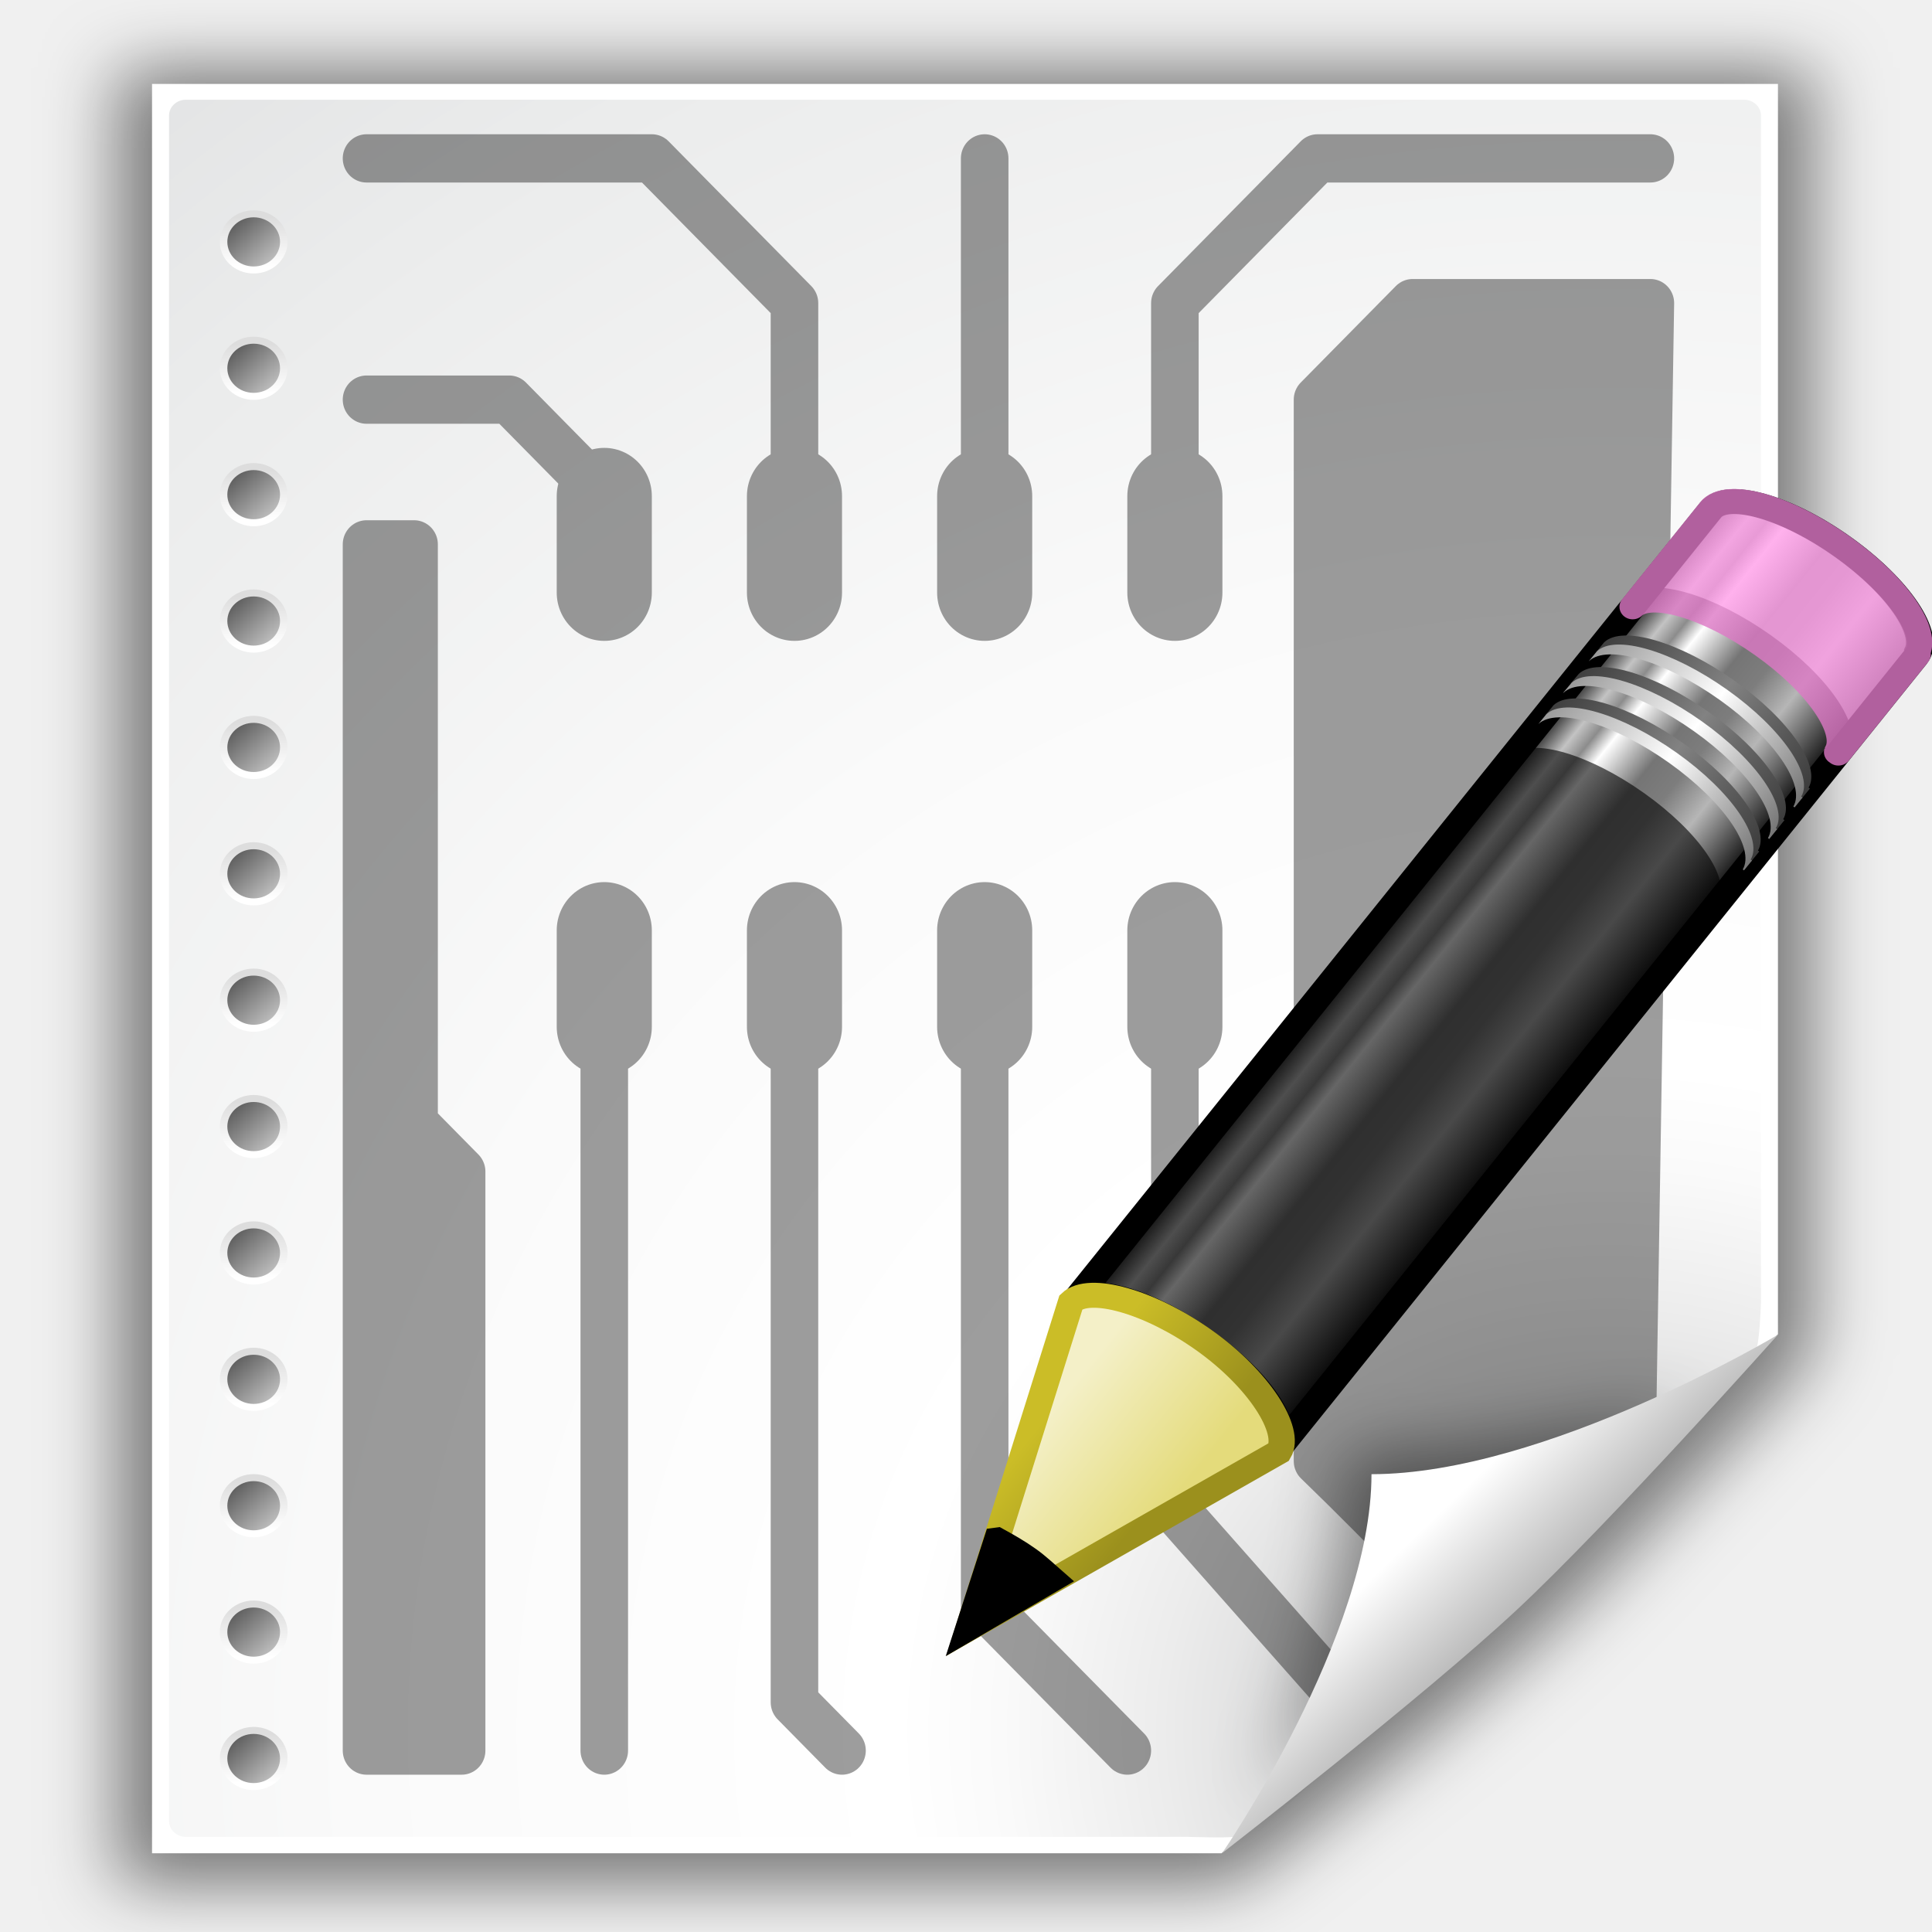
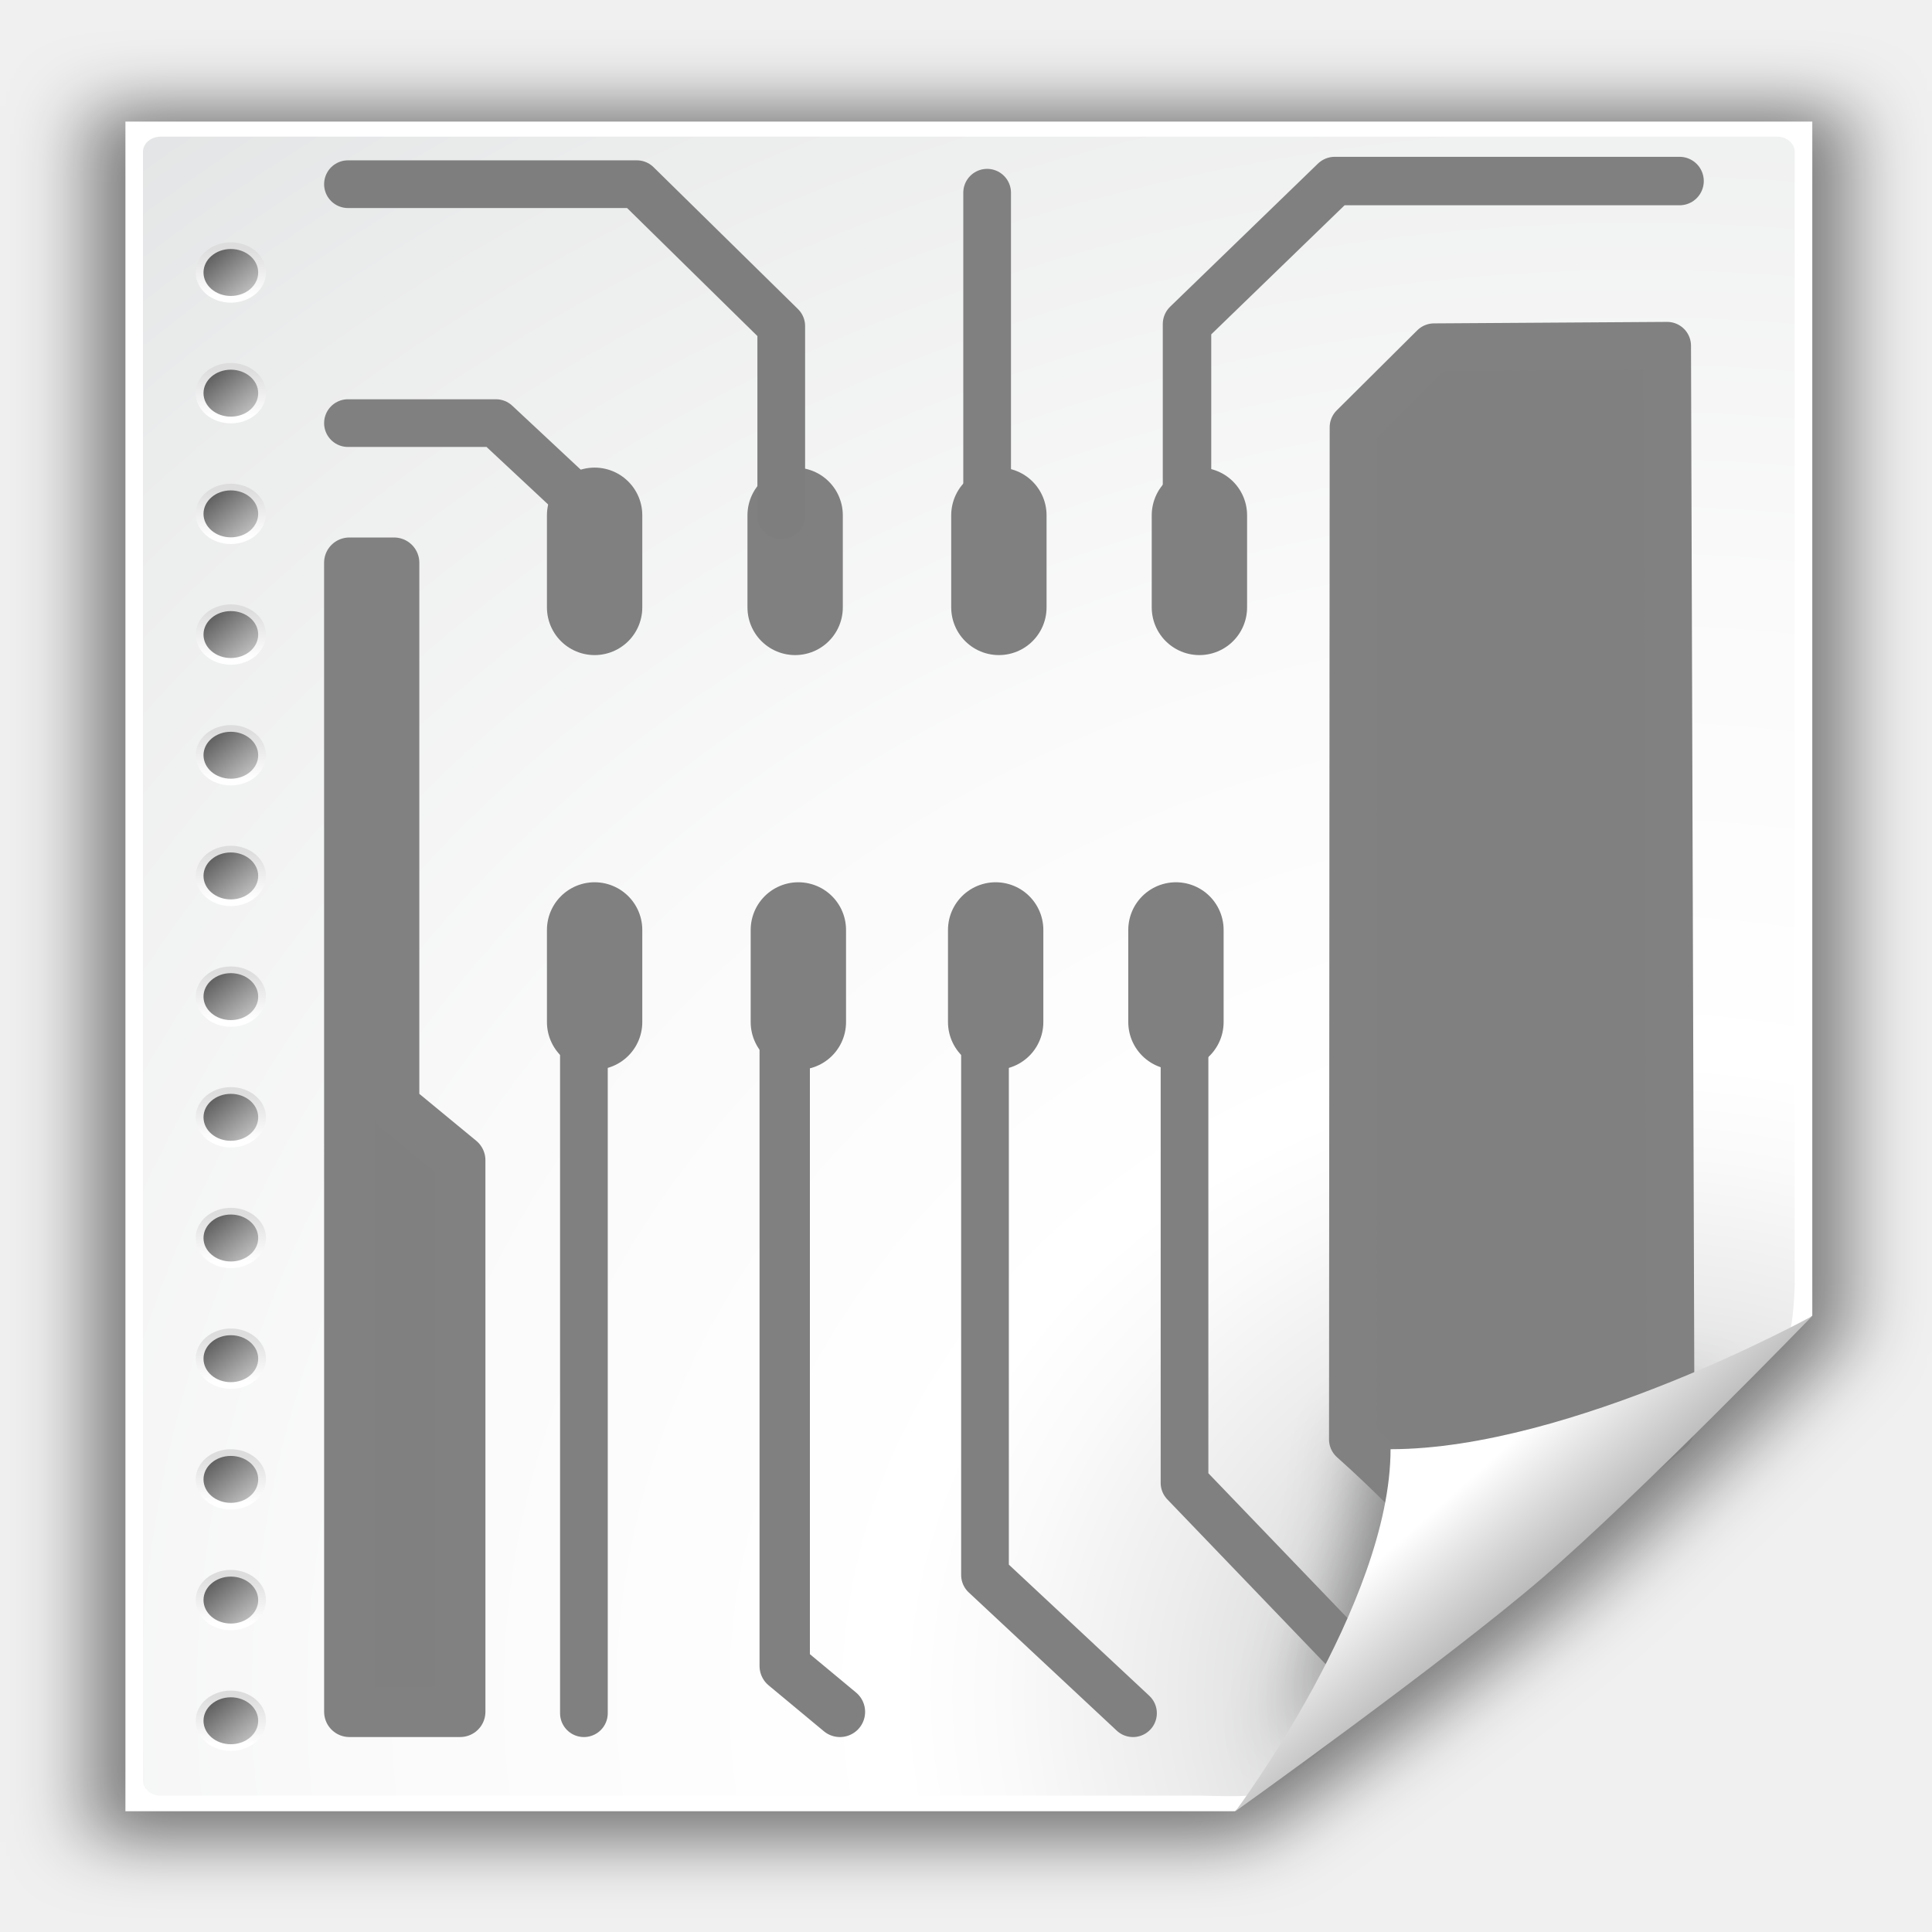
- <svg xmlns="http://www.w3.org/2000/svg" xmlns:xlink="http://www.w3.org/1999/xlink" height="26" width="26" version="1.1" id="svg2">
+ <svg xmlns="http://www.w3.org/2000/svg" xmlns:xlink="http://www.w3.org/1999/xlink" height="48" width="48" version="1.1" id="svg2">
  <defs id="defs4">
-     <filter id="bb" color-interpolation-filters="sRGB">
+     <filter id="bb" style="color-interpolation-filters:sRGB">
      <feGaussianBlur stdDeviation="2.079" id="feGaussianBlur7" />
    </filter>
    <clipPath id="ba">
-       <path d="M 72,88 40,120 H 32 V 80 h 40 v 8 z" id="path10" style="fill-rule:evenodd" />
+       <path d="m 72,88 -32,32 -8,0 0,-40 40,0 0,8 z" id="path10" style="fill-rule:evenodd" />
    </clipPath>
-     <filter id="bc" height="1.384" width="1.384" color-interpolation-filters="sRGB" y="-0.192" x="-0.192">
+     <filter id="bc" height="1.384" width="1.384" y="-0.192" x="-0.192" style="color-interpolation-filters:sRGB">
      <feGaussianBlur stdDeviation="1.945" id="feGaussianBlur13" />
    </filter>
    <linearGradient id="bn" y2="172.44" gradientUnits="userSpaceOnUse" x2="153" gradientTransform="translate(-143,-64)" y1="175.56" x1="153">
      <stop stop-color="#fff" offset="0" id="stop16" />
      <stop stop-color="#ddd" offset="1" id="stop18" />
    </linearGradient>
    <linearGradient id="bo" y2="172.9" gradientUnits="userSpaceOnUse" x2="151.9" gradientTransform="translate(-143,-64)" y1="175.1" x1="154.1">
      <stop stop-color="#bbb" offset="0" id="stop21" />
      <stop stop-color="#616161" offset="1" id="stop23" />
    </linearGradient>
    <linearGradient id="bp" y2="164.44" gradientUnits="userSpaceOnUse" x2="153" gradientTransform="translate(-143,-64)" y1="167.56" x1="153">
      <stop stop-color="#fff" offset="0" id="stop26" />
      <stop stop-color="#ddd" offset="1" id="stop28" />
    </linearGradient>
    <linearGradient id="bq" y2="164.9" gradientUnits="userSpaceOnUse" x2="151.9" gradientTransform="translate(-143,-64)" y1="167.1" x1="154.1">
      <stop stop-color="#bbb" offset="0" id="stop31" />
      <stop stop-color="#616161" offset="1" id="stop33" />
    </linearGradient>
    <linearGradient id="br" y2="156.44" gradientUnits="userSpaceOnUse" x2="153" gradientTransform="translate(-143,-64)" y1="159.56" x1="153">
      <stop stop-color="#fff" offset="0" id="stop36" />
      <stop stop-color="#ddd" offset="1" id="stop38" />
    </linearGradient>
    <linearGradient id="bs" y2="156.9" gradientUnits="userSpaceOnUse" x2="151.9" gradientTransform="translate(-143,-64)" y1="159.1" x1="154.1">
      <stop stop-color="#bbb" offset="0" id="stop41" />
      <stop stop-color="#616161" offset="1" id="stop43" />
    </linearGradient>
    <linearGradient id="bt" y2="148.44" gradientUnits="userSpaceOnUse" x2="153" gradientTransform="translate(-143,-64)" y1="151.56" x1="153">
      <stop stop-color="#fff" offset="0" id="stop46" />
      <stop stop-color="#ddd" offset="1" id="stop48" />
    </linearGradient>
    <linearGradient id="bu" y2="148.9" gradientUnits="userSpaceOnUse" x2="151.9" gradientTransform="translate(-143,-64)" y1="151.1" x1="154.1">
      <stop stop-color="#bbb" offset="0" id="stop51" />
      <stop stop-color="#616161" offset="1" id="stop53" />
    </linearGradient>
    <linearGradient id="bv" y2="140.44" gradientUnits="userSpaceOnUse" x2="153" gradientTransform="translate(-143,-64)" y1="143.56" x1="153">
      <stop stop-color="#fff" offset="0" id="stop56" />
      <stop stop-color="#ddd" offset="1" id="stop58" />
    </linearGradient>
    <linearGradient id="bw" y2="140.9" gradientUnits="userSpaceOnUse" x2="151.9" gradientTransform="translate(-143,-64)" y1="143.1" x1="154.1">
      <stop stop-color="#bbb" offset="0" id="stop61" />
      <stop stop-color="#616161" offset="1" id="stop63" />
    </linearGradient>
    <linearGradient id="bx" y2="132.44" gradientUnits="userSpaceOnUse" x2="153" gradientTransform="translate(-143,-64)" y1="135.56" x1="153">
      <stop stop-color="#fff" offset="0" id="stop66" />
      <stop stop-color="#ddd" offset="1" id="stop68" />
    </linearGradient>
    <linearGradient id="by" y2="132.9" gradientUnits="userSpaceOnUse" x2="151.9" gradientTransform="translate(-143,-64)" y1="135.1" x1="154.1">
      <stop stop-color="#bbb" offset="0" id="stop71" />
      <stop stop-color="#616161" offset="1" id="stop73" />
    </linearGradient>
    <linearGradient id="bz" y2="124.44" gradientUnits="userSpaceOnUse" x2="153" gradientTransform="translate(-143,-64)" y1="127.56" x1="153">
      <stop stop-color="#fff" offset="0" id="stop76" />
      <stop stop-color="#ddd" offset="1" id="stop78" />
    </linearGradient>
    <linearGradient id="ca" y2="124.9" gradientUnits="userSpaceOnUse" x2="151.9" gradientTransform="translate(-143,-64)" y1="127.1" x1="154.1">
      <stop stop-color="#bbb" offset="0" id="stop81" />
      <stop stop-color="#616161" offset="1" id="stop83" />
    </linearGradient>
    <linearGradient id="cb" y2="116.44" gradientUnits="userSpaceOnUse" x2="153" gradientTransform="translate(-143,-64)" y1="119.56" x1="153">
      <stop stop-color="#fff" offset="0" id="stop86" />
      <stop stop-color="#ddd" offset="1" id="stop88" />
    </linearGradient>
    <linearGradient id="cc" y2="116.9" gradientUnits="userSpaceOnUse" x2="151.9" gradientTransform="translate(-143,-64)" y1="119.1" x1="154.1">
      <stop stop-color="#bbb" offset="0" id="stop91" />
      <stop stop-color="#616161" offset="1" id="stop93" />
    </linearGradient>
    <linearGradient id="cd" y2="108.44" gradientUnits="userSpaceOnUse" x2="153" gradientTransform="translate(-143,-64)" y1="111.56" x1="153">
      <stop stop-color="#fff" offset="0" id="stop96" />
      <stop stop-color="#ddd" offset="1" id="stop98" />
    </linearGradient>
    <linearGradient id="ce" y2="108.9" gradientUnits="userSpaceOnUse" x2="151.9" gradientTransform="translate(-143,-64)" y1="111.1" x1="154.1">
      <stop stop-color="#bbb" offset="0" id="stop101" />
      <stop stop-color="#616161" offset="1" id="stop103" />
    </linearGradient>
    <linearGradient id="cf" y2="100.44" gradientUnits="userSpaceOnUse" x2="153" gradientTransform="translate(-143,-64)" y1="103.56" x1="153">
      <stop stop-color="#fff" offset="0" id="stop106" />
      <stop stop-color="#ddd" offset="1" id="stop108" />
    </linearGradient>
    <linearGradient id="cg" y2="100.9" gradientUnits="userSpaceOnUse" x2="151.9" gradientTransform="translate(-143,-64)" y1="103.1" x1="154.1">
      <stop stop-color="#bbb" offset="0" id="stop111" />
      <stop stop-color="#616161" offset="1" id="stop113" />
    </linearGradient>
    <linearGradient id="ch" y2="92.444" gradientUnits="userSpaceOnUse" x2="153" gradientTransform="translate(-143,-64)" y1="95.557" x1="153">
      <stop stop-color="#fff" offset="0" id="stop116" />
      <stop stop-color="#ddd" offset="1" id="stop118" />
    </linearGradient>
    <linearGradient id="at" y2="92.9" gradientUnits="userSpaceOnUse" x2="151.9" gradientTransform="translate(-143,-64)" y1="95.101" x1="154.1">
      <stop stop-color="#bbb" offset="0" id="stop121" />
      <stop stop-color="#616161" offset="1" id="stop123" />
    </linearGradient>
    <linearGradient id="au" y2="84.444" gradientUnits="userSpaceOnUse" x2="153" gradientTransform="translate(-143,-64)" y1="87.557" x1="153">
      <stop stop-color="#fff" offset="0" id="stop126" />
      <stop stop-color="#ddd" offset="1" id="stop128" />
    </linearGradient>
    <linearGradient id="av" y2="84.9" gradientUnits="userSpaceOnUse" x2="151.9" gradientTransform="translate(-143,-64)" y1="87.101" x1="154.1">
      <stop stop-color="#bbb" offset="0" id="stop131" />
      <stop stop-color="#616161" offset="1" id="stop133" />
    </linearGradient>
    <linearGradient id="aw" y2="76.444" gradientUnits="userSpaceOnUse" x2="153" gradientTransform="translate(-143,-64)" y1="79.557" x1="153">
      <stop stop-color="#fff" offset="0" id="stop136" />
      <stop stop-color="#ddd" offset="1" id="stop138" />
    </linearGradient>
    <linearGradient id="ax" y2="76.9" gradientUnits="userSpaceOnUse" x2="151.9" gradientTransform="translate(-143,-64)" y1="79.101" x1="154.1">
      <stop stop-color="#bbb" offset="0" id="stop141" />
      <stop stop-color="#616161" offset="1" id="stop143" />
    </linearGradient>
    <linearGradient id="bd" y2="99.255" gradientUnits="userSpaceOnUse" x2="91.229" gradientTransform="matrix(0.2102544,0,0,0.2069116,-0.544602,-0.4483919)" y1="106.41" x1="98.617">
      <stop stop-color="#a2a2a2" offset="0" id="stop193" />
      <stop stop-color="#fff" offset="1" id="stop195" />
    </linearGradient>
    <radialGradient id="az" gradientUnits="userSpaceOnUse" cy="112.3" cx="102" gradientTransform="matrix(0.2102544,0,0,0.2068379,-0.544602,-0.4478129)" r="139.56">
      <stop stop-color="#b7b8b9" offset="0" id="stop203" />
      <stop stop-color="#ececec" offset=".189" id="stop205" />
      <stop stop-color="#fafafa" offset=".257" id="stop207" />
      <stop stop-color="#fff" offset=".301" id="stop209" />
      <stop stop-color="#fafafa" offset=".531" id="stop211" />
      <stop stop-color="#ebecec" offset=".845" id="stop213" />
      <stop stop-color="#e1e2e3" offset="1" id="stop215" />
    </radialGradient>
-     <radialGradient xlink:href="#az" id="radialGradient3418" gradientUnits="userSpaceOnUse" gradientTransform="matrix(0.2102544,0,0,0.2068379,-0.544602,-0.4478129)" cx="102" cy="112.3" r="139.56" />
+     <radialGradient xlink:href="#az" id="radialGradient3418" gradientUnits="userSpaceOnUse" gradientTransform="matrix(0.4365691,0,0,0.3746826,-3.868874,0.02395374)" cx="102" cy="112.3" r="139.56" />
    <linearGradient xlink:href="#bn" id="linearGradient3420" gradientUnits="userSpaceOnUse" gradientTransform="translate(-143,-64)" x1="153" y1="175.56" x2="153" y2="172.44" />
    <linearGradient xlink:href="#bo" id="linearGradient3422" gradientUnits="userSpaceOnUse" gradientTransform="translate(-143,-64)" x1="154.1" y1="175.1" x2="151.9" y2="172.9" />
    <linearGradient xlink:href="#bp" id="linearGradient3424" gradientUnits="userSpaceOnUse" gradientTransform="translate(-143,-64)" x1="153" y1="167.56" x2="153" y2="164.44" />
    <linearGradient xlink:href="#bq" id="linearGradient3426" gradientUnits="userSpaceOnUse" gradientTransform="translate(-143,-64)" x1="154.1" y1="167.1" x2="151.9" y2="164.9" />
    <linearGradient xlink:href="#br" id="linearGradient3428" gradientUnits="userSpaceOnUse" gradientTransform="translate(-143,-64)" x1="153" y1="159.56" x2="153" y2="156.44" />
    <linearGradient xlink:href="#bs" id="linearGradient3430" gradientUnits="userSpaceOnUse" gradientTransform="translate(-143,-64)" x1="154.1" y1="159.1" x2="151.9" y2="156.9" />
    <linearGradient xlink:href="#bt" id="linearGradient3432" gradientUnits="userSpaceOnUse" gradientTransform="translate(-143,-64)" x1="153" y1="151.56" x2="153" y2="148.44" />
    <linearGradient xlink:href="#bu" id="linearGradient3434" gradientUnits="userSpaceOnUse" gradientTransform="translate(-143,-64)" x1="154.1" y1="151.1" x2="151.9" y2="148.9" />
    <linearGradient xlink:href="#bv" id="linearGradient3436" gradientUnits="userSpaceOnUse" gradientTransform="translate(-143,-64)" x1="153" y1="143.56" x2="153" y2="140.44" />
    <linearGradient xlink:href="#bw" id="linearGradient3438" gradientUnits="userSpaceOnUse" gradientTransform="translate(-143,-64)" x1="154.1" y1="143.1" x2="151.9" y2="140.9" />
    <linearGradient xlink:href="#bx" id="linearGradient3440" gradientUnits="userSpaceOnUse" gradientTransform="translate(-143,-64)" x1="153" y1="135.56" x2="153" y2="132.44" />
    <linearGradient xlink:href="#by" id="linearGradient3442" gradientUnits="userSpaceOnUse" gradientTransform="translate(-143,-64)" x1="154.1" y1="135.1" x2="151.9" y2="132.9" />
    <linearGradient xlink:href="#bz" id="linearGradient3444" gradientUnits="userSpaceOnUse" gradientTransform="translate(-143,-64)" x1="153" y1="127.56" x2="153" y2="124.44" />
    <linearGradient xlink:href="#ca" id="linearGradient3446" gradientUnits="userSpaceOnUse" gradientTransform="translate(-143,-64)" x1="154.1" y1="127.1" x2="151.9" y2="124.9" />
    <linearGradient xlink:href="#cb" id="linearGradient3448" gradientUnits="userSpaceOnUse" gradientTransform="translate(-143,-64)" x1="153" y1="119.56" x2="153" y2="116.44" />
    <linearGradient xlink:href="#cc" id="linearGradient3450" gradientUnits="userSpaceOnUse" gradientTransform="translate(-143,-64)" x1="154.1" y1="119.1" x2="151.9" y2="116.9" />
    <linearGradient xlink:href="#cd" id="linearGradient3452" gradientUnits="userSpaceOnUse" gradientTransform="translate(-143,-64)" x1="153" y1="111.56" x2="153" y2="108.44" />
    <linearGradient xlink:href="#ce" id="linearGradient3454" gradientUnits="userSpaceOnUse" gradientTransform="translate(-143,-64)" x1="154.1" y1="111.1" x2="151.9" y2="108.9" />
    <linearGradient xlink:href="#cf" id="linearGradient3456" gradientUnits="userSpaceOnUse" gradientTransform="translate(-143,-64)" x1="153" y1="103.56" x2="153" y2="100.44" />
    <linearGradient xlink:href="#cg" id="linearGradient3458" gradientUnits="userSpaceOnUse" gradientTransform="translate(-143,-64)" x1="154.1" y1="103.1" x2="151.9" y2="100.9" />
    <linearGradient xlink:href="#ch" id="linearGradient3460" gradientUnits="userSpaceOnUse" gradientTransform="translate(-143,-64)" x1="153" y1="95.557" x2="153" y2="92.444" />
    <linearGradient xlink:href="#at" id="linearGradient3462" gradientUnits="userSpaceOnUse" gradientTransform="translate(-143,-64)" x1="154.1" y1="95.101" x2="151.9" y2="92.9" />
    <linearGradient xlink:href="#au" id="linearGradient3464" gradientUnits="userSpaceOnUse" gradientTransform="translate(-143,-64)" x1="153" y1="87.557" x2="153" y2="84.444" />
    <linearGradient xlink:href="#av" id="linearGradient3466" gradientUnits="userSpaceOnUse" gradientTransform="translate(-143,-64)" x1="154.1" y1="87.101" x2="151.9" y2="84.9" />
    <linearGradient xlink:href="#aw" id="linearGradient3468" gradientUnits="userSpaceOnUse" gradientTransform="translate(-143,-64)" x1="153" y1="79.557" x2="153" y2="76.444" />
    <linearGradient xlink:href="#ax" id="linearGradient3470" gradientUnits="userSpaceOnUse" gradientTransform="translate(-143,-64)" x1="154.1" y1="79.101" x2="151.9" y2="76.9" />
-     <linearGradient xlink:href="#bd" id="linearGradient3472" gradientUnits="userSpaceOnUse" gradientTransform="matrix(0.2102544,0,0,0.2069116,-0.544602,-0.4483919)" x1="98.617" y1="106.41" x2="91.229" y2="99.255" />
-     <linearGradient id="be-2-3" y2="31.211" gradientUnits="userSpaceOnUse" x2="23.576" gradientTransform="matrix(0.64407,-0.64045,0.66092,0.65072,61.423,86.661)" y1="25.357" x1="23.576">
-       <stop offset="0" id="stop180-9" />
-       <stop stop-color="#c3c3c3" offset=".135" id="stop182-1" />
-       <stop stop-color="#8c8c8c" offset=".202" id="stop184-9" />
-       <stop stop-color="#fff" offset=".27" id="stop186-6" />
-       <stop stop-color="#757575" offset=".447" id="stop188-5-9" />
-       <stop stop-color="#7d7d7d" offset=".571" id="stop190-8-3" />
-       <stop stop-color="#b6b6b6" offset=".72" id="stop192-3" />
-       <stop offset="1" id="stop194-8" />
-     </linearGradient>
-     <linearGradient id="bf-6-0" y2="30" xlink:href="#ar-2-5" gradientUnits="userSpaceOnUse" x2="30.038" gradientTransform="matrix(0.62586,-0.62234,0.77349,0.76155,59.298,83.616)" y1="24.99" x1="30.038" />
-     <linearGradient id="ar-2-5">
-       <stop stop-color="#3e3e3e" offset="0" id="stop166-8-6" />
-       <stop stop-color="#828282" offset=".5" id="stop168-4-6" />
-       <stop stop-color="#3c3c3c" offset="1" id="stop170-4" />
-     </linearGradient>
-     <linearGradient id="bg-7-0" y2="30" xlink:href="#aq-0" gradientUnits="userSpaceOnUse" x2="30.038" gradientTransform="matrix(0.62586,-0.62234,0.77349,0.76155,59.119,83.794)" y1="24.99" x1="30.038" />
-     <linearGradient id="aq-0">
-       <stop stop-color="#999" offset="0" id="stop173-4" />
-       <stop stop-color="#fff" offset=".5" id="stop175-6" />
-       <stop stop-color="#777" offset="1" id="stop177-2" />
-     </linearGradient>
-     <linearGradient id="bh-2-6" y2="30" xlink:href="#ar-2-5" gradientUnits="userSpaceOnUse" x2="30.038" gradientTransform="matrix(0.62586,-0.62234,0.77349,0.76155,59.921,82.996)" y1="24.99" x1="30.038" />
-     <linearGradient id="bi-4-7" y2="30" xlink:href="#aq-0" gradientUnits="userSpaceOnUse" x2="30.038" gradientTransform="matrix(0.62586,-0.62234,0.77349,0.76155,59.742,83.175)" y1="24.99" x1="30.038" />
-     <linearGradient id="bj-0-7" y2="30" xlink:href="#ar-2-5" gradientUnits="userSpaceOnUse" x2="30.038" gradientTransform="matrix(0.62586,-0.62234,0.77349,0.76155,60.547,82.374)" y1="24.99" x1="30.038" />
-     <linearGradient id="bk-6-9" y2="30" xlink:href="#aq-0" gradientUnits="userSpaceOnUse" x2="30.038" gradientTransform="matrix(0.62586,-0.62234,0.77349,0.76155,60.367,82.552)" y1="24.99" x1="30.038" />
-     <linearGradient id="bl-2-6" y2="26.03" gradientUnits="userSpaceOnUse" x2="9" gradientTransform="matrix(0.62586,-0.62234,0.77349,0.76155,59.06,83.852)" y1="29.057" x1="9">
-       <stop stop-color="#e4db7b" offset="0" id="stop203-9-1" />
-       <stop stop-color="#f4f0c8" offset="1" id="stop205-9-3" />
-     </linearGradient>
-     <linearGradient id="bm-0-2" y2="41.392" gradientUnits="userSpaceOnUse" x2="9.522" gradientTransform="matrix(0.52586,0,0,0.51993,81.027,79.545)" y1="37.372" x1="5.518">
-       <stop stop-color="#cbbd27" offset="0" id="stop208-1" />
-       <stop stop-color="#9b901d" offset="1" id="stop210-5" />
-     </linearGradient>
+     <linearGradient xlink:href="#bd" id="linearGradient3472" gradientUnits="userSpaceOnUse" gradientTransform="matrix(0.4365691,0,0,0.3748161,-3.868874,0.02290601)" x1="98.617" y1="106.41" x2="91.229" y2="99.255" />
  </defs>
-   <g id="g3352" transform="matrix(1.084014,0,0,1.027494,-1.009752,-0.1108536)">
-     <path style="opacity:0.5;filter:url(#bb)" id="path217" transform="matrix(0.2190121,0,0,0.2124545,-1.105254,-0.6996357)" d="m 16,8 v 112 h 63.187 c 3e-6,0 11.906,-9.906 17.406,-15.406 C 102.09,99.106 112,87.2 112,87.2 V 8.012 H 16 z" />
-     <path style="fill:#ffffff" id="path219" d="M 2.819,1.207 V 24.381 H 16.096 L 23.004,17.583 V 1.207 H 2.819 z" />
-     <path style="fill:url(#radialGradient3418)" id="path221" d="m 3.24,1.414 c -0.116,0 -0.21,0.093 -0.21,0.207 V 23.959 c 0,0.114 0.094,0.207 0.21,0.207 H 15.681 c 0.055,0 0.581,0.024 0.62,-0.014 l 6.43,-6.373 c 0.039,-0.039 0.062,-0.555 0.062,-0.61 V 1.621 c 0,-0.114 -0.094,-0.207 -0.21,-0.207 H 3.24 z" />
-     <path style="opacity:0.4;filter:url(#bc)" id="path223" transform="matrix(0.2102544,0,0,0.2069116,7.865425,-0.4483919)" clip-path="url(#ba)" d="M 41.88,115.98 66.19,91.67 c 0,0 -9.353,2.913 -19.603,2.913 0,10.25 -4.707,21.396 -4.707,21.396 z" />
-     <g id="g225" transform="matrix(0.2102544,0,0,0.2069116,-22.41117,7.00049)">
-       <g id="g227" transform="translate(116,-32)">
-         <circle style="fill:url(#linearGradient3420)" d="m 12,110 c 0,1.105 -0.895,2 -2,2 -1.105,0 -2,-0.895 -2,-2 0,-1.105 0.895,-2 2,-2 1.105,0 2,0.895 2,2 z" id="circle229" r="2" cx="10" cy="110" />
-         <circle style="fill:url(#linearGradient3422)" d="m 11.556,110 c 0,0.859 -0.697,1.556 -1.556,1.556 -0.859,0 -1.556,-0.697 -1.556,-1.556 0,-0.859 0.697,-1.556 1.556,-1.556 0.859,0 1.556,0.697 1.556,1.556 z" id="circle231" r="1.556" cx="10" cy="110" />
-       </g>
-       <g id="g233" transform="translate(116,-32)">
-         <circle style="fill:url(#linearGradient3424)" d="m 12,102 c 0,1.105 -0.895,2 -2,2 -1.105,0 -2,-0.895 -2,-2 0,-1.105 0.895,-2 2,-2 1.105,0 2,0.895 2,2 z" id="circle235" r="2" cx="10" cy="102" />
-         <circle style="fill:url(#linearGradient3426)" d="m 11.556,102 c 0,0.859 -0.697,1.556 -1.556,1.556 -0.859,0 -1.556,-0.697 -1.556,-1.556 0,-0.859 0.697,-1.556 1.556,-1.556 0.859,0 1.556,0.697 1.556,1.556 z" id="circle237" r="1.556" cx="10" cy="102" />
-       </g>
-       <g id="g239" transform="translate(116,-32)">
-         <circle style="fill:url(#linearGradient3428)" d="m 12,94 c 0,1.105 -0.895,2 -2,2 -1.105,0 -2,-0.895 -2,-2 0,-1.105 0.895,-2 2,-2 1.105,0 2,0.895 2,2 z" id="circle241" r="2" cx="10" cy="94" />
-         <circle style="fill:url(#linearGradient3430)" d="m 11.556,94 c 0,0.859 -0.697,1.556 -1.556,1.556 -0.859,0 -1.556,-0.697 -1.556,-1.556 0,-0.859 0.697,-1.556 1.556,-1.556 0.859,0 1.556,0.697 1.556,1.556 z" id="circle243" r="1.556" cx="10" cy="94" />
-       </g>
-       <g id="g245" transform="translate(116,-32)">
-         <circle style="fill:url(#linearGradient3432)" d="m 12,86 c 0,1.105 -0.895,2 -2,2 -1.105,0 -2,-0.895 -2,-2 0,-1.105 0.895,-2 2,-2 1.105,0 2,0.895 2,2 z" id="circle247" r="2" cx="10" cy="86" />
-         <circle style="fill:url(#linearGradient3434)" d="m 11.556,86 c 0,0.859 -0.697,1.556 -1.556,1.556 -0.859,0 -1.556,-0.697 -1.556,-1.556 0,-0.859 0.697,-1.556 1.556,-1.556 0.859,0 1.556,0.697 1.556,1.556 z" id="circle249" r="1.556" cx="10" cy="86" />
-       </g>
-       <g id="g251" transform="translate(116,-32)">
-         <circle style="fill:url(#linearGradient3436)" d="m 12,78 c 0,1.105 -0.895,2 -2,2 -1.105,0 -2,-0.895 -2,-2 0,-1.105 0.895,-2 2,-2 1.105,0 2,0.895 2,2 z" id="circle253" r="2" cx="10" cy="78" />
-         <circle style="fill:url(#linearGradient3438)" d="m 11.556,78 c 0,0.859 -0.697,1.556 -1.556,1.556 -0.859,0 -1.556,-0.697 -1.556,-1.556 0,-0.859 0.697,-1.556 1.556,-1.556 0.859,0 1.556,0.697 1.556,1.556 z" id="circle255" r="1.556" cx="10" cy="78" />
-       </g>
-       <g id="g257" transform="translate(116,-32)">
-         <circle style="fill:url(#linearGradient3440)" d="m 12,70 c 0,1.105 -0.895,2 -2,2 -1.105,0 -2,-0.895 -2,-2 0,-1.105 0.895,-2 2,-2 1.105,0 2,0.895 2,2 z" id="circle259" r="2" cx="10" cy="70" />
-         <circle style="fill:url(#linearGradient3442)" d="m 11.556,70 c 0,0.859 -0.697,1.556 -1.556,1.556 -0.859,0 -1.556,-0.697 -1.556,-1.556 0,-0.859 0.697,-1.556 1.556,-1.556 0.859,0 1.556,0.697 1.556,1.556 z" id="circle261" r="1.556" cx="10" cy="70" />
-       </g>
-       <g id="g263" transform="translate(116,-32)">
-         <circle style="fill:url(#linearGradient3444)" d="m 12,62 c 0,1.105 -0.895,2 -2,2 -1.105,0 -2,-0.895 -2,-2 0,-1.105 0.895,-2 2,-2 1.105,0 2,0.895 2,2 z" id="circle265" r="2" cx="10" cy="62" />
-         <circle style="fill:url(#linearGradient3446)" d="m 11.556,62 c 0,0.859 -0.697,1.556 -1.556,1.556 -0.859,0 -1.556,-0.697 -1.556,-1.556 0,-0.859 0.697,-1.556 1.556,-1.556 0.859,0 1.556,0.697 1.556,1.556 z" id="circle267" r="1.556" cx="10" cy="62" />
-       </g>
-       <g id="g269" transform="translate(116,-32)">
-         <circle style="fill:url(#linearGradient3448)" d="m 12,54 c 0,1.105 -0.895,2 -2,2 -1.105,0 -2,-0.895 -2,-2 0,-1.105 0.895,-2 2,-2 1.105,0 2,0.895 2,2 z" id="circle271" r="2" cx="10" cy="54" />
-         <circle style="fill:url(#linearGradient3450)" d="m 11.556,54 c 0,0.859 -0.697,1.556 -1.556,1.556 -0.859,0 -1.556,-0.697 -1.556,-1.556 0,-0.859 0.697,-1.556 1.556,-1.556 0.859,0 1.556,0.697 1.556,1.556 z" id="circle273" r="1.556" cx="10" cy="54" />
-       </g>
-       <g id="g275" transform="translate(116,-32)">
-         <circle style="fill:url(#linearGradient3452)" d="m 12,46 c 0,1.105 -0.895,2 -2,2 -1.105,0 -2,-0.895 -2,-2 0,-1.105 0.895,-2 2,-2 1.105,0 2,0.895 2,2 z" id="circle277" r="2" cx="10" cy="46" />
-         <circle style="fill:url(#linearGradient3454)" d="m 11.556,46 c 0,0.859 -0.697,1.556 -1.556,1.556 -0.859,0 -1.556,-0.697 -1.556,-1.556 0,-0.859 0.697,-1.556 1.556,-1.556 0.859,0 1.556,0.697 1.556,1.556 z" id="circle279" r="1.556" cx="10" cy="46" />
-       </g>
-       <g id="g281" transform="translate(116,-32)">
-         <circle style="fill:url(#linearGradient3456)" d="m 12,38 c 0,1.105 -0.895,2 -2,2 -1.105,0 -2,-0.895 -2,-2 0,-1.105 0.895,-2 2,-2 1.105,0 2,0.895 2,2 z" id="circle283" r="2" cx="10" cy="38" />
-         <circle style="fill:url(#linearGradient3458)" d="m 11.556,38 c 0,0.859 -0.697,1.556 -1.556,1.556 -0.859,0 -1.556,-0.697 -1.556,-1.556 0,-0.859 0.697,-1.556 1.556,-1.556 0.859,0 1.556,0.697 1.556,1.556 z" id="circle285" r="1.556" cx="10" cy="38" />
-       </g>
-       <g id="g287" transform="translate(116,-32)">
-         <circle style="fill:url(#linearGradient3460)" d="m 12,30 c 0,1.105 -0.895,2 -2,2 -1.105,0 -2,-0.895 -2,-2 0,-1.105 0.895,-2 2,-2 1.105,0 2,0.895 2,2 z" id="circle289" r="2" cx="10" cy="30" />
-         <circle style="fill:url(#linearGradient3462)" d="m 11.556,30 c 0,0.859 -0.697,1.556 -1.556,1.556 -0.859,0 -1.556,-0.697 -1.556,-1.556 0,-0.859 0.697,-1.556 1.556,-1.556 0.859,0 1.556,0.697 1.556,1.556 z" id="circle291" r="1.556" cx="10" cy="30" />
-       </g>
-       <g id="g293" transform="translate(116,-32)">
-         <circle style="fill:url(#linearGradient3464)" d="m 12,22 c 0,1.105 -0.895,2 -2,2 -1.105,0 -2,-0.895 -2,-2 0,-1.105 0.895,-2 2,-2 1.105,0 2,0.895 2,2 z" id="circle295" r="2" cx="10" cy="22" />
-         <circle style="fill:url(#linearGradient3466)" d="m 11.556,22 c 0,0.859 -0.697,1.556 -1.556,1.556 -0.859,0 -1.556,-0.697 -1.556,-1.556 0,-0.859 0.697,-1.556 1.556,-1.556 0.859,0 1.556,0.697 1.556,1.556 z" id="circle297" r="1.556" cx="10" cy="22" />
-       </g>
-       <g id="g299" transform="translate(116,-32)">
-         <circle style="fill:url(#linearGradient3468)" d="m 12,14 c 0,1.105 -0.895,2 -2,2 -1.105,0 -2,-0.895 -2,-2 0,-1.105 0.895,-2 2,-2 1.105,0 2,0.895 2,2 z" id="circle301" r="2" cx="10" cy="14" />
-         <circle style="fill:url(#linearGradient3470)" d="m 11.556,14 c 0,0.859 -0.697,1.556 -1.556,1.556 -0.859,0 -1.556,-0.697 -1.556,-1.556 0,-0.859 0.697,-1.556 1.556,-1.556 0.859,0 1.556,0.697 1.556,1.556 z" id="circle303" r="1.556" cx="10" cy="14" />
-       </g>
-     </g>
-     <g style="opacity:0.385;stroke:#000000;stroke-linecap:round;stroke-linejoin:round" id="g305" transform="matrix(-0.5903094,0,0,-0.6319258,27.61834,27.77535)">
-       <path id="path307" d="M 16.728,8.296 20.5,12.5 v 10" display="block" style="color:#000000;fill:none;display:block" />
-       <path id="path309" d="m 24.5,22.5 v -12 l -3,-3" display="block" style="color:#000000;fill:none;display:block" />
-       <path id="path311" d="m 28.5,22.5 v -14 l -1,-1" display="block" style="color:#000000;fill:none;display:block" />
-       <path id="path313" d="M 32.5,22.5 V 7.5" display="block" style="color:#000000;fill:none;display:block" />
-       <path id="path315" display="block" d="m 20.5,22.5 v 2" style="color:#000000;fill:none;stroke-width:2;display:block" />
-       <path id="path317" display="block" d="m 24.5,22.5 v 2" style="color:#000000;fill:none;stroke-width:2;display:block" />
-       <path id="path319" display="block" d="m 28.5,22.5 v 2" style="color:#000000;fill:none;stroke-width:2;display:block" />
-       <path id="path321" display="block" d="m 32.5,22.5 v 2" style="color:#000000;fill:none;stroke-width:2;display:block" />
-       <path id="path323" display="block" d="m 32.5,31.5 v 2" style="color:#000000;fill:none;stroke-width:2;display:block" />
-       <path id="path325" display="block" d="m 28.5,31.5 v 2" style="color:#000000;fill:none;stroke-width:2;display:block" />
-       <path id="path327" display="block" d="m 24.5,31.5 v 2" style="color:#000000;fill:none;stroke-width:2;display:block" />
-       <path id="path329" display="block" d="m 20.5,31.5 v 2" style="color:#000000;fill:none;stroke-width:2;display:block" />
-       <path id="path331" d="m 20.5,33.5 v 4 l -3,3 h -7" display="block" style="color:#000000;fill:none;display:block" />
-       <path id="path333" d="m 24.5,33.5 v 7" display="block" style="color:#000000;fill:none;display:block" />
-       <path id="path335" d="m 28.5,33.5 v 4 l 3,3 h 6" display="block" style="color:#000000;fill:none;display:block" />
-       <path id="path337" d="m 32.5,33.5 2,2 h 3" display="block" style="color:#000000;fill:none;display:block" />
-       <path id="path339" d="m 10.888,13.663 c 1.625,-1.441 3.403,-3.372 3.403,-3.372 0.019,0.018 1.713,1.786 3.209,3.209 v 22 l -2,2 h -5 z" display="block" style="color:#000000;display:block" />
-       <path id="path341" d="m 37.5,32.5 h -1 v -12 l -1,-1 v -12 h 2 v 25 z" display="block" style="color:#000000;display:block" />
-     </g>
-     <path style="fill:url(#linearGradient3472)" id="path345" d="m 16.102,24.381 c 0,0 2.505,-2.051 3.661,-3.189 1.156,-1.138 3.241,-3.603 3.241,-3.603 0,0 -2.891,1.827 -5.046,1.827 0,2.121 -1.856,4.966 -1.856,4.966 z" />
+   <path d="m 16,8 0,112 63.187,0 c 3e-6,0 11.906,-9.906 17.406,-15.406 C 102.09,99.106 112,87.2 112,87.2 l 0,-79.188 -96,0 z" transform="matrix(0.4547534,0,0,0.3848569,-5.033003,-0.4322175)" id="path217" style="opacity:0.5;filter:url(#bb)" />
+   <path d="m 3.116,3.021 0,41.979 27.567,0 14.343,-12.314 0,-29.665 -41.91,0 z" id="path219" style="fill:#ffffff" />
+   <path d="m 3.989,3.396 c -0.241,0 -0.437,0.168 -0.437,0.375 l 0,40.466 c 0,0.207 0.196,0.375 0.437,0.375 l 25.833,0 c 0.115,0 1.206,0.044 1.287,-0.026 L 44.461,33.041 c 0.082,-0.07 0.128,-1.006 0.128,-1.105 l 0,-28.166 c 0,-0.206 -0.196,-0.375 -0.437,-0.375 l -40.164,0 z" id="path221" style="fill:url(#radialGradient3418)" />
+   <path d="M 41.88,115.98 66.19,91.67 c 0,0 -9.353,2.913 -19.603,2.913 0,10.25 -4.707,21.396 -4.707,21.396 z" clip-path="url(#ba)" transform="matrix(0.4365691,0,0,0.3748161,13.59358,0.02290601)" id="path223" style="opacity:0.4;filter:url(#bc)" />
+   <g transform="matrix(0.4365691,0,0,0.3748161,-49.27229,13.5164)" id="g225">
+     <g transform="translate(116,-32)" id="g227">
+       <circle cy="110" cx="10" r="2" id="circle229" style="fill:url(#linearGradient3420)" />
+       <circle cy="110" cx="10" r="1.556" id="circle231" style="fill:url(#linearGradient3422)" />
+     </g>
+     <g transform="translate(116,-32)" id="g233">
+       <circle cy="102" cx="10" r="2" id="circle235" style="fill:url(#linearGradient3424)" />
+       <circle cy="102" cx="10" r="1.556" id="circle237" style="fill:url(#linearGradient3426)" />
+     </g>
+     <g transform="translate(116,-32)" id="g239">
+       <circle cy="94" cx="10" r="2" id="circle241" style="fill:url(#linearGradient3428)" />
+       <circle cy="94" cx="10" r="1.556" id="circle243" style="fill:url(#linearGradient3430)" />
+     </g>
+     <g transform="translate(116,-32)" id="g245">
+       <circle cy="86" cx="10" r="2" id="circle247" style="fill:url(#linearGradient3432)" />
+       <circle cy="86" cx="10" r="1.556" id="circle249" style="fill:url(#linearGradient3434)" />
+     </g>
+     <g transform="translate(116,-32)" id="g251">
+       <circle cy="78" cx="10" r="2" id="circle253" style="fill:url(#linearGradient3436)" />
+       <circle cy="78" cx="10" r="1.556" id="circle255" style="fill:url(#linearGradient3438)" />
+     </g>
+     <g transform="translate(116,-32)" id="g257">
+       <circle cy="70" cx="10" r="2" id="circle259" style="fill:url(#linearGradient3440)" />
+       <circle cy="70" cx="10" r="1.556" id="circle261" style="fill:url(#linearGradient3442)" />
+     </g>
+     <g transform="translate(116,-32)" id="g263">
+       <circle cy="62" cx="10" r="2" id="circle265" style="fill:url(#linearGradient3444)" />
+       <circle cy="62" cx="10" r="1.556" id="circle267" style="fill:url(#linearGradient3446)" />
+     </g>
+     <g transform="translate(116,-32)" id="g269">
+       <circle cy="54" cx="10" r="2" id="circle271" style="fill:url(#linearGradient3448)" />
+       <circle cy="54" cx="10" r="1.556" id="circle273" style="fill:url(#linearGradient3450)" />
+     </g>
+     <g transform="translate(116,-32)" id="g275">
+       <circle cy="46" cx="10" r="2" id="circle277" style="fill:url(#linearGradient3452)" />
+       <circle cy="46" cx="10" r="1.556" id="circle279" style="fill:url(#linearGradient3454)" />
+     </g>
+     <g transform="translate(116,-32)" id="g281">
+       <circle cy="38" cx="10" r="2" id="circle283" style="fill:url(#linearGradient3456)" />
+       <circle cy="38" cx="10" r="1.556" id="circle285" style="fill:url(#linearGradient3458)" />
+     </g>
+     <g transform="translate(116,-32)" id="g287">
+       <circle cy="30" cx="10" r="2" id="circle289" style="fill:url(#linearGradient3460)" />
+       <circle cy="30" cx="10" r="1.556" id="circle291" style="fill:url(#linearGradient3462)" />
+     </g>
+     <g transform="translate(116,-32)" id="g293">
+       <circle cy="22" cx="10" r="2" id="circle295" style="fill:url(#linearGradient3464)" />
+       <circle cy="22" cx="10" r="1.556" id="circle297" style="fill:url(#linearGradient3466)" />
+     </g>
+     <g transform="translate(116,-32)" id="g299">
+       <circle cy="14" cx="10" r="2" id="circle301" style="fill:url(#linearGradient3468)" />
+       <circle cy="14" cx="10" r="1.556" id="circle303" style="fill:url(#linearGradient3470)" />
+     </g>
  </g>
-   <g transform="matrix(0.6311768,-0.08174752,0.08600797,0.5998858,-47.68986,-33.09875)" id="g616-9">
-     <path style="fill:url(#be-2-3);stroke:#000000;stroke-width:0.555;stroke-linejoin:round" d="m 85.365,96.011 c 0.433,-0.329 1.584,0.205 2.618,1.223 1.032,1.016 1.551,2.129 1.225,2.561 -0.001,0.002 0.025,0.022 0.024,0.024 l 15.708,-15.618 c 0.399,-0.397 -0.143,-1.573 -1.21,-2.623 -1.067,-1.051 -2.259,-1.581 -2.657,-1.184 l -15.705,15.618 z" id="path618-9" />
-     <path style="opacity:0.8;fill:#ff9de8;stroke:#dd78c5;stroke-width:0.555;stroke-linejoin:round" d="m 99.153,82.3 c 0.433,-0.329 1.584,0.205 2.618,1.223 1.032,1.016 1.551,2.128 1.225,2.561 -0.001,0.002 0.025,0.022 0.024,0.024 l 1.917,-1.906 0.039,-0.039 c 0.001,-0.002 -0.025,-0.022 -0.024,-0.024 0.326,-0.432 -0.193,-1.545 -1.225,-2.561 -1.035,-1.019 -2.185,-1.552 -2.618,-1.223 l -0.04,0.039 -1.917,1.906 z" id="path620-1" />
-     <path style="opacity:0.6" d="m 85.365,96.011 c 0.433,-0.329 1.584,0.205 2.618,1.223 1.032,1.016 1.551,2.129 1.225,2.561 -0.001,0.002 0.025,0.022 0.024,0.024 l 10.816,-10.755 0.039,-0.039 c 0.001,-0.002 -0.025,-0.022 -0.024,-0.024 0.326,-0.432 -0.193,-1.545 -1.225,-2.561 -1.035,-1.019 -2.185,-1.552 -2.618,-1.223 l -0.039,0.039 -10.816,10.755 z" id="path622-4" />
-     <path style="fill:url(#bf-6-0)" d="m 97.005,84.436 c 0.433,-0.329 1.584,0.205 2.618,1.223 1.032,1.016 1.551,2.129 1.225,2.561 -10e-4,0.002 0.025,0.022 0.024,0.024 l 0.196,-0.194 c 0.001,-0.002 -0.025,-0.022 -0.024,-0.024 0.326,-0.432 -0.193,-1.545 -1.225,-2.561 -1.035,-1.019 -2.185,-1.552 -2.618,-1.223 l -0.197,0.194 z" id="path624-9" />
-     <path style="fill:url(#bg-7-0)" d="m 96.826,84.614 c 0.433,-0.329 1.584,0.205 2.618,1.223 1.032,1.016 1.551,2.128 1.225,2.561 -0.001,0.002 0.025,0.022 0.024,0.024 l 0.196,-0.194 c 10e-4,-0.002 -0.025,-0.022 -0.024,-0.024 0.326,-0.432 -0.193,-1.545 -1.225,-2.561 -1.035,-1.019 -2.185,-1.552 -2.618,-1.223 l -0.196,0.194 z" id="path626-1" />
-     <path style="fill:url(#bh-2-6)" d="m 97.628,83.817 c 0.433,-0.329 1.584,0.205 2.618,1.223 1.032,1.016 1.551,2.129 1.225,2.561 -0.001,0.002 0.025,0.022 0.024,0.024 l 0.196,-0.194 c 0.001,-0.002 -0.025,-0.022 -0.024,-0.024 0.326,-0.432 -0.193,-1.545 -1.225,-2.561 -1.035,-1.019 -2.185,-1.552 -2.618,-1.223 l -0.204,0.194 z" id="path628-0" />
-     <path style="fill:url(#bi-4-7)" d="m 97.448,83.995 c 0.433,-0.329 1.584,0.205 2.618,1.223 1.032,1.016 1.551,2.129 1.225,2.561 -0.001,0.002 0.025,0.022 0.024,0.024 l 0.196,-0.194 c 10e-4,-0.002 -0.025,-0.022 -0.024,-0.024 0.326,-0.432 -0.193,-1.545 -1.225,-2.561 -1.035,-1.019 -2.185,-1.552 -2.618,-1.223 l -0.204,0.194 z" id="path630-7" />
-     <path style="fill:url(#bj-0-7)" d="m 98.254,83.194 c 0.433,-0.329 1.584,0.205 2.618,1.223 1.032,1.016 1.551,2.129 1.225,2.561 -0.001,0.002 0.025,0.022 0.024,0.024 l 0.196,-0.194 c 10e-4,-0.002 -0.025,-0.022 -0.024,-0.024 0.326,-0.432 -0.193,-1.545 -1.225,-2.561 -1.035,-1.019 -2.185,-1.552 -2.618,-1.223 l -0.198,0.194 z" id="path632-5" />
-     <path style="fill:url(#bk-6-9)" d="m 98.074,83.372 c 0.433,-0.329 1.584,0.205 2.618,1.223 1.032,1.016 1.551,2.129 1.225,2.561 -10e-4,0.002 0.025,0.022 0.024,0.024 l 0.196,-0.194 c 0.001,-0.002 -0.025,-0.022 -0.024,-0.024 0.326,-0.432 -0.193,-1.545 -1.225,-2.561 -1.035,-1.019 -2.185,-1.552 -2.618,-1.223 l -0.198,0.194 z" id="path634-8" />
-     <path style="fill:url(#bl-2-6);fill-rule:evenodd;stroke:url(#bm-0-2);stroke-width:0.555" d="m 82.185,102.91 7.029,-3.007 c 0.326,-0.432 -0.2,-1.655 -1.232,-2.671 -1.035,-1.019 -2.24,-1.549 -2.673,-1.22 l -3.124,6.898 z" id="path636-7" />
-     <path style="fill-rule:evenodd;stroke:#000000;stroke-width:0.555" d="m 83.046,101.04 -0.861,1.861 1.901,-0.838 c -0.142,-0.171 -0.272,-0.345 -0.444,-0.515 -0.198,-0.195 -0.394,-0.352 -0.595,-0.508 z" id="path638-0" />
-   </g>
+   <path id="path307" d="m 34.052,41.653 -4.623,-4.812 0,-11.447" display="block" style="color:#000000;display:block;fill:none;stroke:#808080;stroke-width:1.185;stroke-linecap:round;stroke-linejoin:round;stroke-opacity:1" />
+   <path id="path309" d="m 24.472,25.393 0,13.737 3.677,3.434" display="block" style="color:#000000;display:block;fill:none;stroke:#808080;stroke-width:1.185;stroke-linecap:round;stroke-linejoin:round;stroke-opacity:1" />
+   <path id="path311" d="m 19.496,25.427 0,15.964 1.372,1.14" display="block" style="color:#000000;display:block;fill:none;stroke:#808080;stroke-width:1.251;stroke-linecap:round;stroke-linejoin:round;stroke-opacity:1" />
+   <path id="path313" d="m 14.507,25.393 0,17.171" display="block" style="color:#000000;display:block;fill:none;stroke:#808080;stroke-width:1.185;stroke-linecap:round;stroke-linejoin:round;stroke-opacity:1" />
+   <path id="path315" display="block" d="m 29.216,25.393 0,-2.289" style="color:#000000;display:block;fill:none;stroke:#808080;stroke-width:2.369;stroke-linecap:round;stroke-linejoin:round;stroke-opacity:1" />
+   <path id="path317" display="block" d="m 24.737,25.393 0,-2.289" style="color:#000000;display:block;fill:none;stroke:#808080;stroke-width:2.369;stroke-linecap:round;stroke-linejoin:round;stroke-opacity:1" />
+   <path id="path319" display="block" d="m 19.835,25.393 0,-2.289" style="color:#000000;display:block;fill:none;stroke:#808080;stroke-width:2.369;stroke-linecap:round;stroke-linejoin:round;stroke-opacity:1" />
+   <path id="path321" display="block" d="m 14.773,25.393 0,-2.289" style="color:#000000;display:block;fill:none;stroke:#808080;stroke-width:2.369;stroke-linecap:round;stroke-linejoin:round;stroke-opacity:1" />
+   <path id="path323" display="block" d="m 14.773,15.091 0,-2.289" style="color:#000000;display:block;fill:none;stroke:#808080;stroke-width:2.369;stroke-linecap:round;stroke-linejoin:round;stroke-opacity:1" />
+   <path id="path325" display="block" d="m 19.755,15.091 0,-2.289" style="color:#000000;display:block;fill:none;stroke:#808080;stroke-width:2.369;stroke-linecap:round;stroke-linejoin:round;stroke-opacity:1" />
+   <path id="path327" display="block" d="m 24.817,15.091 0,-2.289" style="color:#000000;display:block;fill:none;stroke:#808080;stroke-width:2.369;stroke-linecap:round;stroke-linejoin:round;stroke-opacity:1" />
+   <path id="path329" display="block" d="m 29.799,15.091 0,-2.289" style="color:#000000;display:block;fill:none;stroke:#808080;stroke-width:2.369;stroke-linecap:round;stroke-linejoin:round;stroke-opacity:1" />
+   <path id="path331" d="m 29.491,12.791 0,-4.739 3.671,-3.554 8.566,0" display="block" style="color:#000000;display:block;fill:none;stroke:#808080;stroke-width:1.204;stroke-linecap:round;stroke-linejoin:round;stroke-opacity:1" />
+   <path id="path333" d="m 24.525,12.801 0,-8.013" display="block" style="color:#000000;display:block;fill:none;stroke:#808080;stroke-width:1.185;stroke-linecap:round;stroke-linejoin:round;stroke-opacity:1" />
+   <path id="path335" d="m 19.41,12.801 0,-4.7 -3.588,-3.525 -7.177,0" display="block" style="color:#000000;display:block;fill:none;stroke:#7e7e7e;stroke-width:1.185;stroke-linecap:round;stroke-linejoin:round;stroke-opacity:1" />
+   <path id="path337" d="m 14.773,12.801 -2.451,-2.289 -3.677,0" display="block" style="color:#000000;display:block;fill:none;stroke:#808080;stroke-width:1.185;stroke-linecap:round;stroke-linejoin:round;stroke-opacity:1" />
+   <path id="path339" d="m 41.506,35.5 c -1.992,1.649 -4.358,3.898 -4.358,3.898 -0.023,-0.021 -1.703,-2.007 -3.536,-3.636 l 0.016,-25.146 2.001,-1.989 5.791,-0.037 z" display="block" style="color:#000000;display:block;fill:#808080;fill-opacity:1;stroke:#818181;stroke-width:1.185;stroke-linecap:round;stroke-linejoin:round;stroke-opacity:1" />
+   <path id="path341" d="m 8.679,13.981 1.112,0 0,13.491 1.642,1.354 0,13.703 -2.753,0 z" display="block" style="color:#000000;display:block;fill:#808080;fill-opacity:1;stroke:#818181;stroke-width:1.254;stroke-linecap:round;stroke-linejoin:round;stroke-opacity:1" />
+   <path d="m 30.695,45 c 0,0 5.201,-3.716 7.602,-5.777 2.401,-2.061 6.729,-6.527 6.729,-6.527 0,0 -6.003,3.309 -10.478,3.309 0,3.842 -3.854,8.995 -3.854,8.995 z" id="path345" style="fill:url(#linearGradient3472)" />
</svg>
